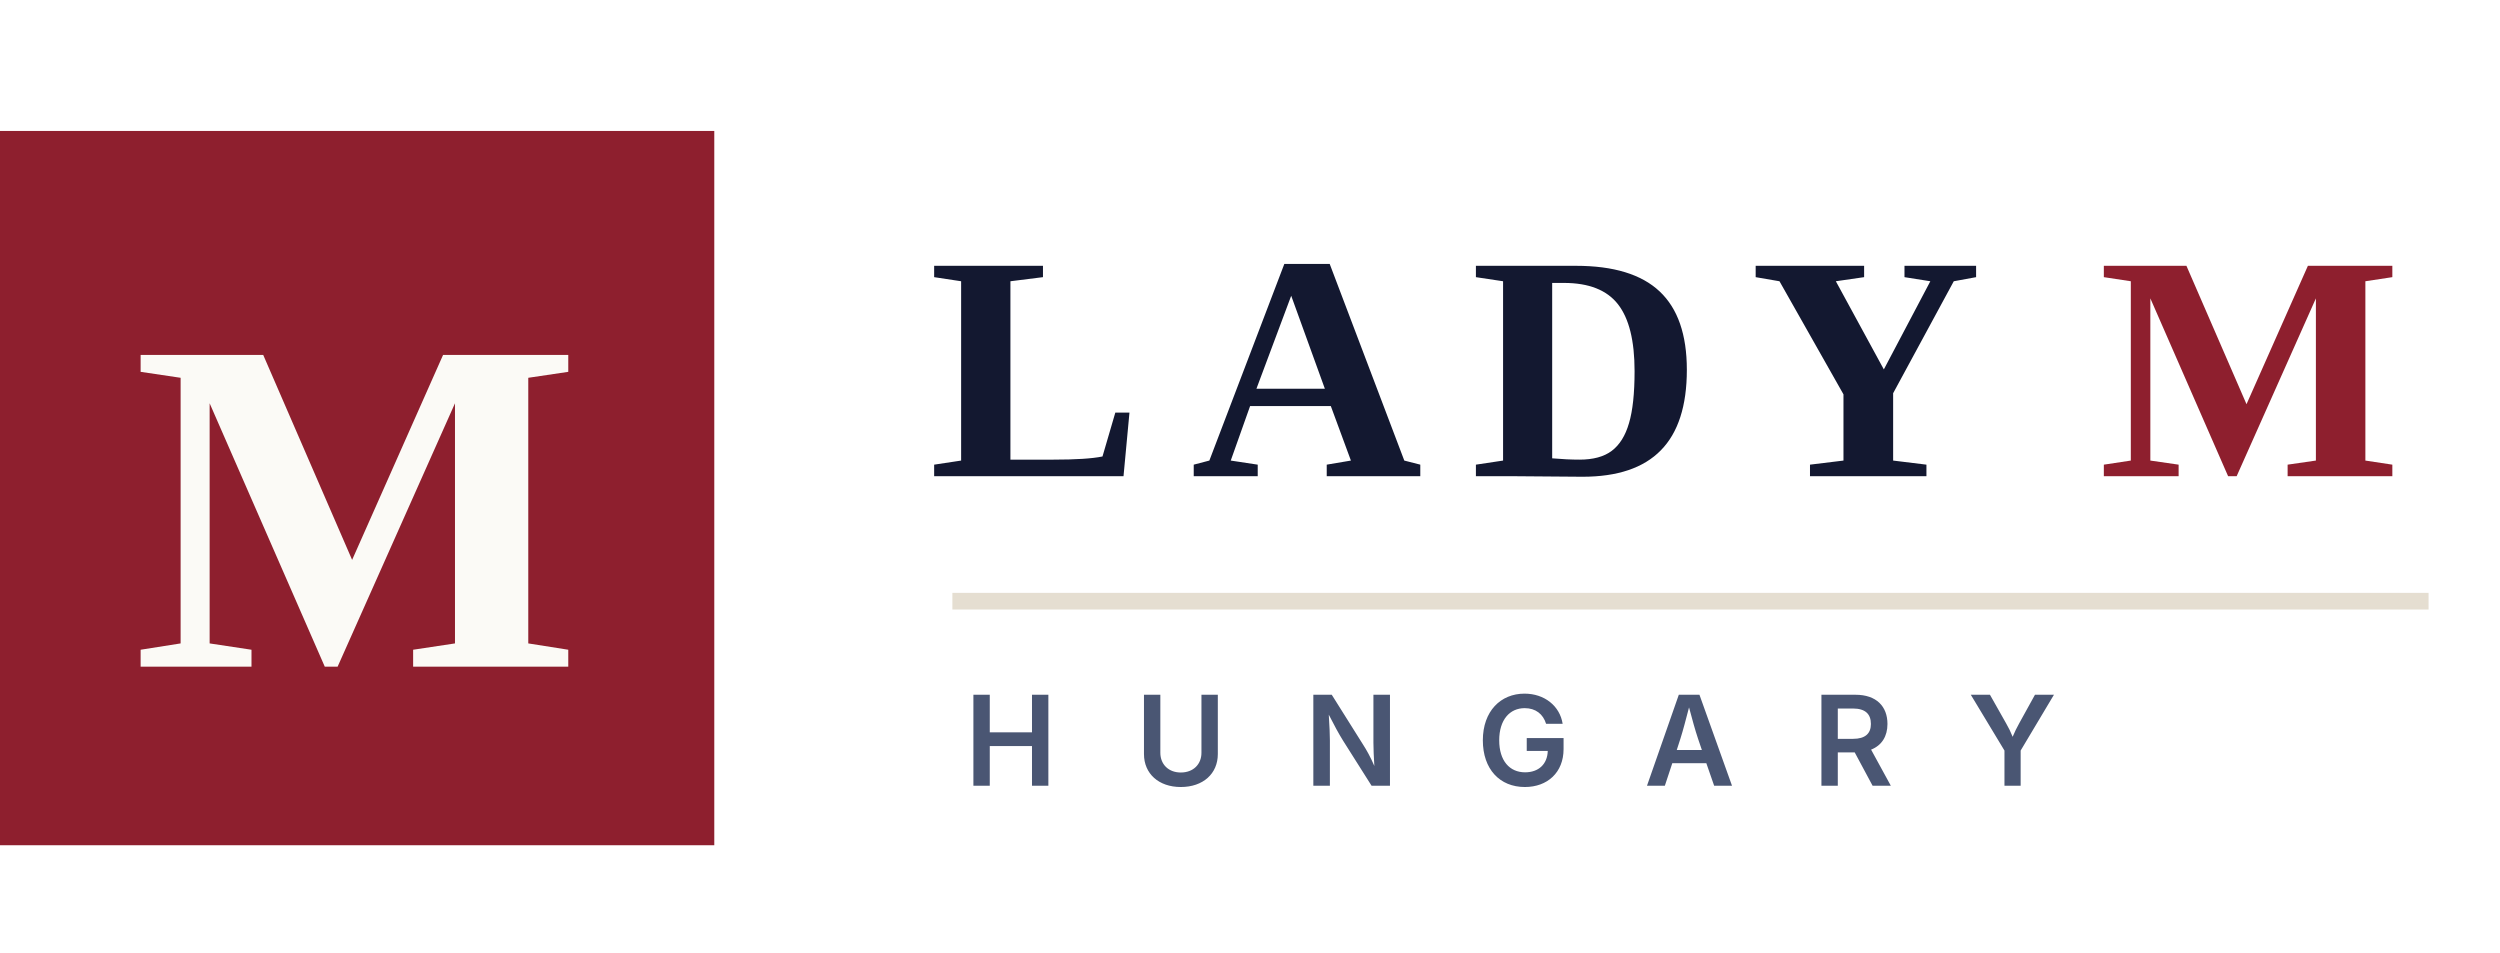
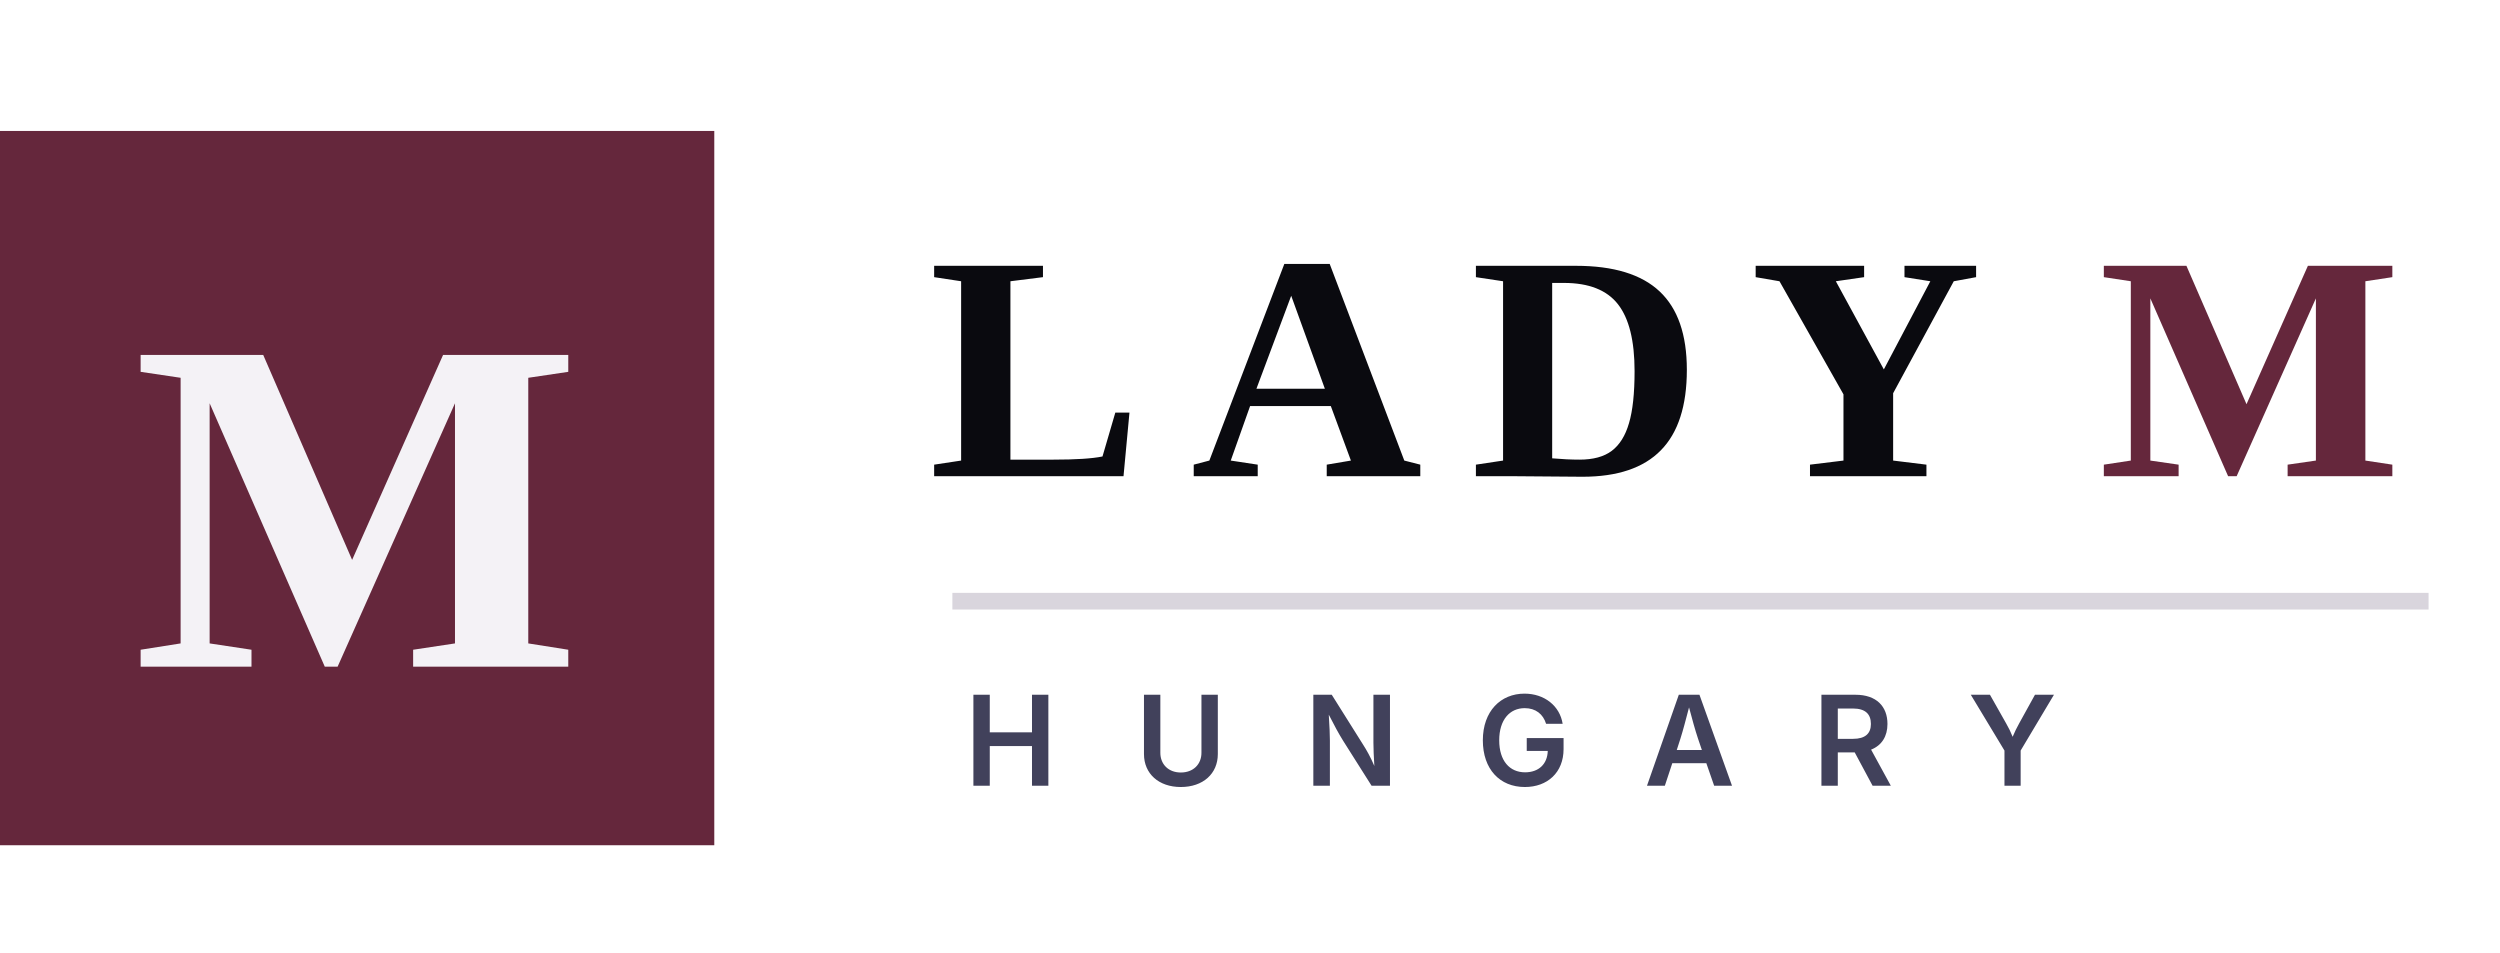
<svg xmlns="http://www.w3.org/2000/svg" viewBox="0 0 210 80" role="img" aria-label="Lady M Hungary" style="overflow:visible">
-   <rect x="0" y="11" width="60" height="60" fill="#8e1f2e" />
-   <text x="30" y="56" text-anchor="middle" font-family="'Playfair Display', Georgia, 'Times New Roman', serif" font-weight="600" font-size="40" fill="#fbfaf6">M</text>
-   <text x="78" y="40" font-family="'Playfair Display', Georgia, 'Times New Roman', serif" font-weight="600" font-size="27" letter-spacing="4" fill="#131830">LADY <tspan fill="#8e1f2e">M</tspan>
+   <rect x="0" y="11" width="60" height="60" fill="#65273c" />
+   <text x="30" y="56" text-anchor="middle" font-family="'Playfair Display', Georgia, 'Times New Roman', serif" font-weight="600" font-size="40" fill="#f4f2f6">M</text>
+   <text x="78" y="40" font-family="'Playfair Display', Georgia, 'Times New Roman', serif" font-weight="600" font-size="27" letter-spacing="4" fill="#0a0a0f">LADY <tspan fill="#65273c">M</tspan>
  </text>
-   <line x1="80" y1="50.5" x2="204" y2="50.5" stroke="#e5ded1" stroke-width="1.4" />
-   <text x="81" y="66" font-family="Inter, system-ui, -apple-system, sans-serif" font-weight="600" font-size="10.5" letter-spacing="6.5" fill="#4a5673">HUNGARY</text>
+   <line x1="80" y1="50.5" x2="204" y2="50.5" stroke="#d9d5dd" stroke-width="1.4" />
+   <text x="81" y="66" font-family="Inter, system-ui, -apple-system, sans-serif" font-weight="600" font-size="10.5" letter-spacing="6.5" fill="#41415b">HUNGARY</text>
</svg>
